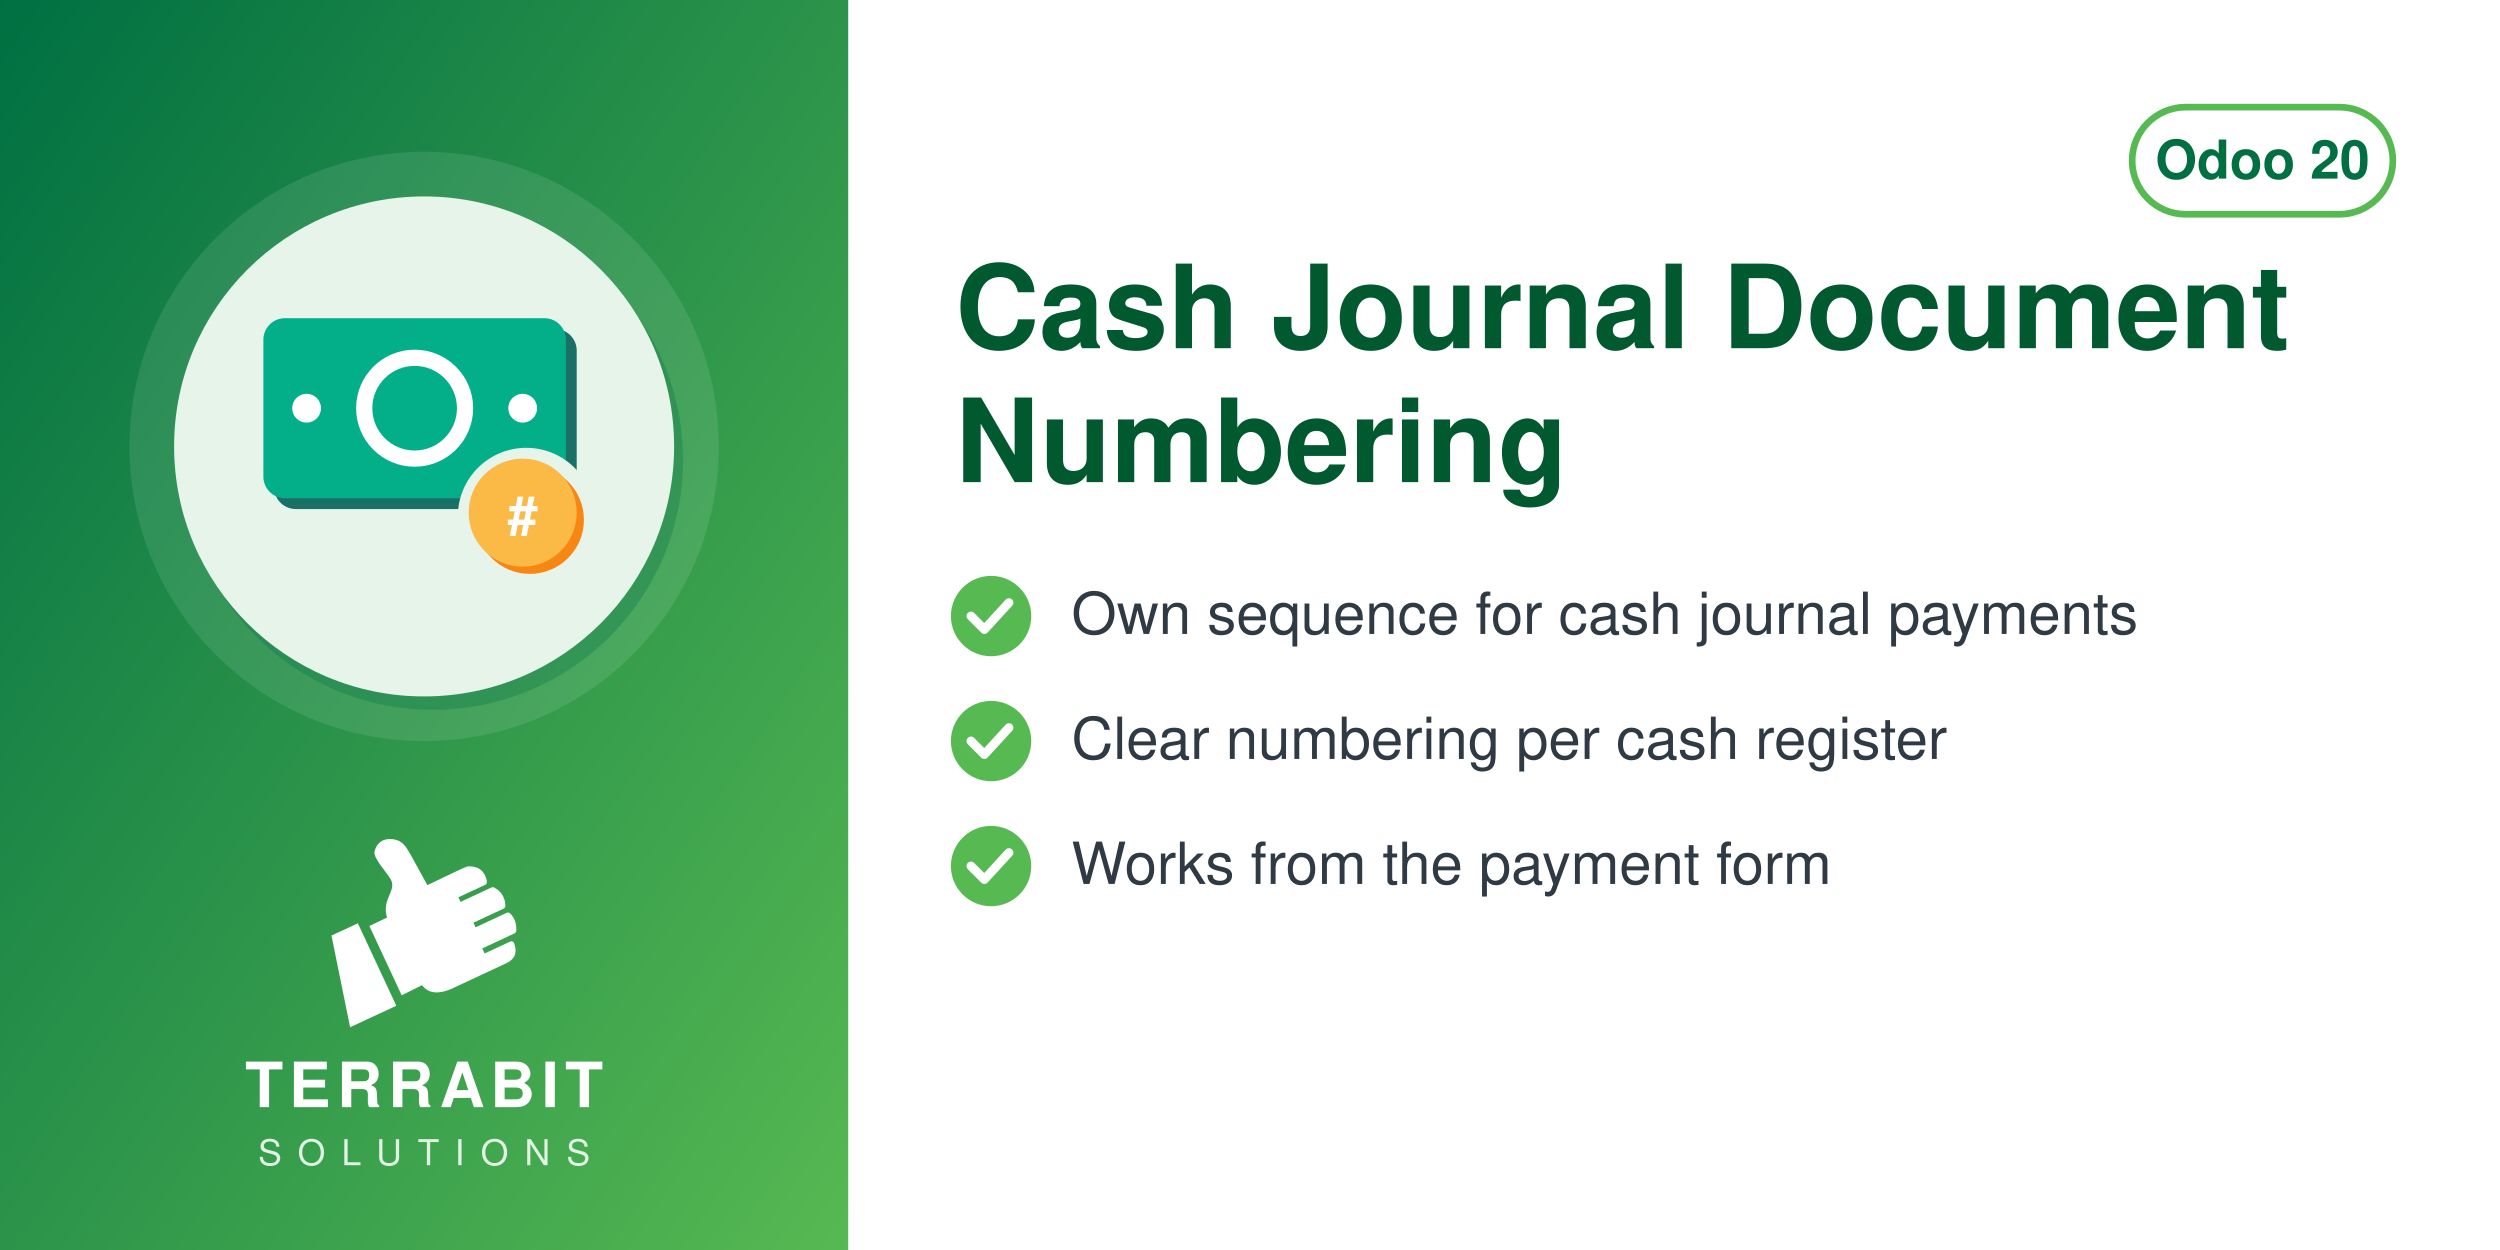
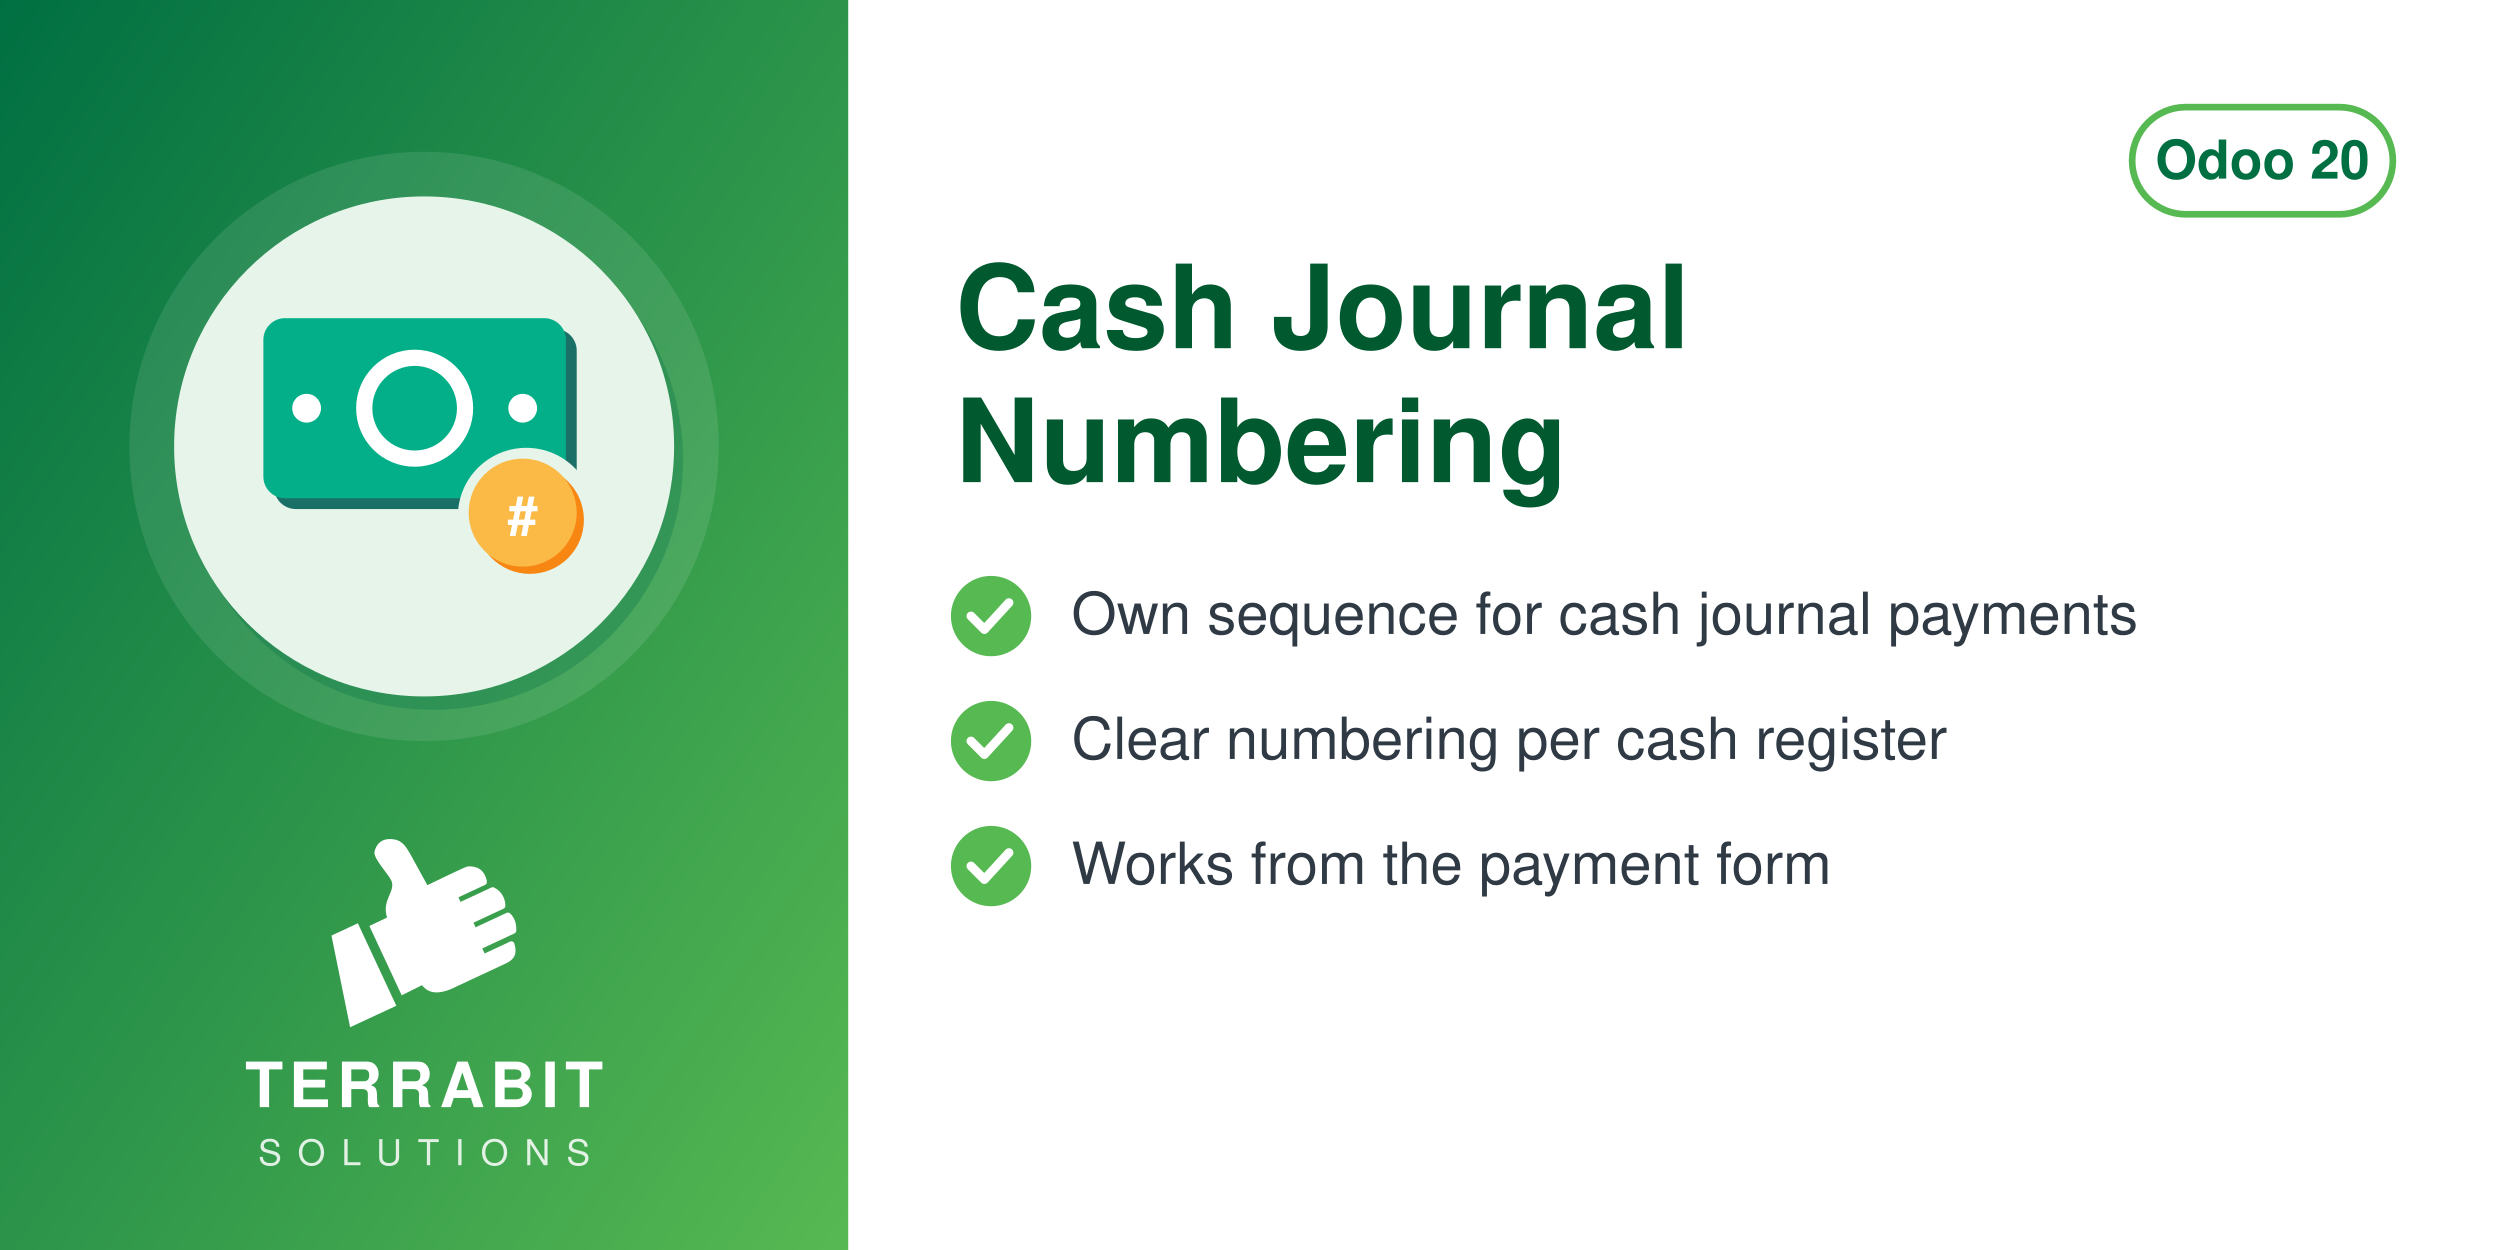
<svg xmlns="http://www.w3.org/2000/svg" width="560" height="280" viewBox="0 0 560 280">
  <defs>
    <linearGradient id="g" x1="0" y1="0" x2="1" y2="1">
      <stop offset="0" stop-color="#006F42" />
      <stop offset="1" stop-color="#57B952" />
    </linearGradient>
  </defs>
  <rect width="560" height="280" fill="#FFFFFF" />
  <rect width="190" height="280" fill="url(#g)" />
  <circle cx="95.0" cy="100" r="66" fill="white" opacity="0.10" />
  <circle cx="97.0" cy="103" r="56" fill="#006F42" opacity="0.30" />
  <circle cx="95.0" cy="100" r="56" fill="#E6F4EA" />
  <svg x="54.0" y="59.0" width="82" height="82" viewBox="0 0 100 100" preserveAspectRatio="xMidYMid meet">
    <g transform="translate(2.16,-6.68) scale(0.9838)">
      <defs>
        <mask id="mi-cut" maskUnits="userSpaceOnUse" x="-20" y="-20" width="140" height="140">
          <rect x="-20" y="-20" width="140" height="140" fill="#fff" />
          <circle cx="77" cy="77" r="19" fill="#000" />
        </mask>
      </defs>
      <g mask="url(#mi-cut)">
        <g transform="translate(3,3)" fill="#1A6F66">
          <rect x="4" y="22" width="84" height="50" rx="6" />
        </g>
        <g fill="#03AF89">
          <rect x="4" y="22" width="84" height="50" rx="6" />
        </g>
        <circle cx="46" cy="47" r="14" fill="none" stroke="#FFFFFF" stroke-width="4.5" />
        <g fill="#FFFFFF">
          <circle cx="16" cy="47" r="4" />
          <circle cx="76" cy="47" r="4" />
        </g>
      </g>
      <circle cx="78" cy="78" r="15" fill="#F78613" />
      <circle cx="76" cy="76" r="15" fill="#FBB945" />
      <text x="76" y="82" font-family="Helvetica, Arial, sans-serif" font-weight="bold" font-size="15" fill="#FFFFFF" text-anchor="middle">#</text>
    </g>
  </svg>
  <svg x="72.0" y="186" width="46" height="46" viewBox="4045 2535 3400 3400" preserveAspectRatio="xMidYMid meet">
    <path fill="#FFFFFF" d="M4648.32 4073.59l636.59 1365.17 -765.09 355.96 -308.63 -1517.87 437.13 -203.26zm725.61 1192.32l336.75 -167.88c105.65,140.85 282.69,170.72 576.82,18.8l819.92 -382.33c181.4,-90.13 164.26,-214.57 130.07,-328.43 -4.28,-14.25 -13.68,-24.81 -27.34,-30.7 -13.67,-5.89 -27.61,-5.11 -41.09,1.18l-422.32 196.93 -39.04 -83.72 538.07 -250.91c16.64,-7.76 24.7,-27.69 25.58,-46.04 6.48,-134.33 -44.36,-230.89 -105.84,-285.23 -15.2,-13.44 -35.71,-15.59 -54.12,-7l-513.92 239.64 -35.6 -76.34 506.31 -236.1c17.69,-8.25 22.52,-36.93 21.83,-56.45 -4.1,-117.31 -67.62,-232.74 -187.72,-290.66 -13.94,-6.72 -28.64,-6.36 -42.69,0.19l-511.21 238.38 -35.37 -75.86 448.98 -209.36c20.44,-9.53 25.81,-42.28 21.02,-64.32 -41.02,-189.07 -167.92,-247.8 -318.14,-237.87 -29.39,1.94 -589.86,273.16 -665.95,310.54l-281.84 -513.57c-59.06,-93.13 -112.7,-221.7 -276.47,-245.13 -211.24,-30.22 -291.56,94.38 -316.89,203.13 -25.32,108.75 223.84,365.99 276.05,473.69 85.52,184.27 -161.86,318.11 -68.41,617.99l-292.54 139.94 535.09 1147.51z" />
  </svg>
  <text x="95.0" y="248" text-anchor="middle" font-family="Helvetica,Arial,sans-serif" font-size="14" font-weight="800" letter-spacing="1.4" fill="white">TERRABIT</text>
  <text x="95.0" y="261" text-anchor="middle" font-family="Helvetica,Arial,sans-serif" font-size="8" font-weight="500" letter-spacing="3.6" fill="white" opacity="0.85">SOLUTIONS</text>
  <g>
    <rect x="477.6" y="24" width="58.4" height="24" rx="12" fill="none" stroke="#57B952" stroke-width="1.5" />
    <text x="506.8" y="40" text-anchor="middle" font-family="Helvetica,Arial,sans-serif" font-size="12" font-weight="700" fill="#006F42">Odoo 20</text>
  </g>
-   <text x="214" y="78" font-family="Helvetica,Arial,sans-serif" font-size="26" font-weight="700" fill="#00592F">Cash Journal Document</text>
+   <text x="214" y="78" font-family="Helvetica,Arial,sans-serif" font-size="26" font-weight="700" fill="#00592F">Cash Journal</text>
  <text x="214" y="108" font-family="Helvetica,Arial,sans-serif" font-size="26" font-weight="700" fill="#00592F">Numbering</text>
  <circle cx="222" cy="138" r="9" fill="#57B952" />
  <path d="M217.5 138 l3 3 l5.5 -6" fill="none" stroke="white" stroke-width="2" stroke-linecap="round" stroke-linejoin="round" />
  <text x="240" y="142" font-family="Helvetica,Arial,sans-serif" font-size="13" fill="#2F3A45">Own sequence for cash journal payments</text>
  <circle cx="222" cy="166" r="9" fill="#57B952" />
  <path d="M217.5 166 l3 3 l5.5 -6" fill="none" stroke="white" stroke-width="2" stroke-linecap="round" stroke-linejoin="round" />
  <text x="240" y="170" font-family="Helvetica,Arial,sans-serif" font-size="13" fill="#2F3A45">Clear numbering per cash register</text>
  <circle cx="222" cy="194" r="9" fill="#57B952" />
  <path d="M217.5 194 l3 3 l5.5 -6" fill="none" stroke="white" stroke-width="2" stroke-linecap="round" stroke-linejoin="round" />
  <text x="240" y="198" font-family="Helvetica,Arial,sans-serif" font-size="13" fill="#2F3A45">Works from the payment form</text>
</svg>
